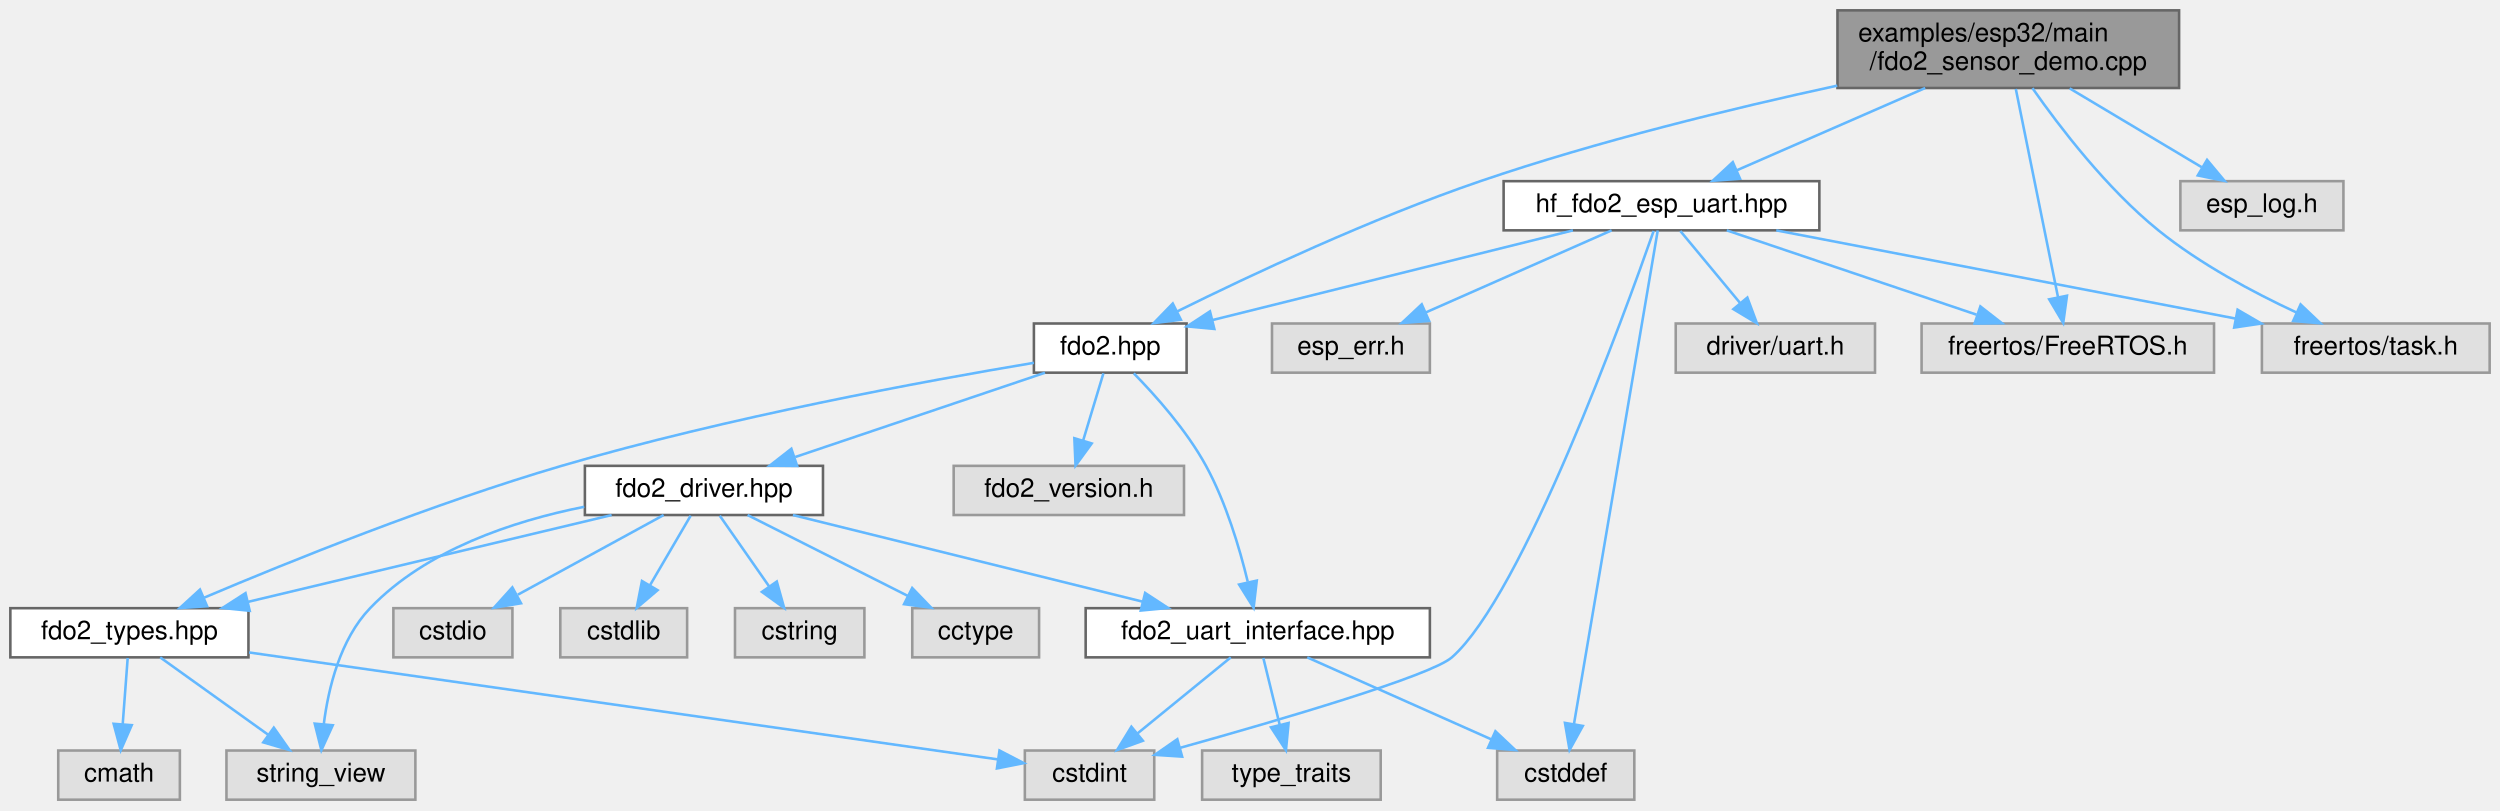
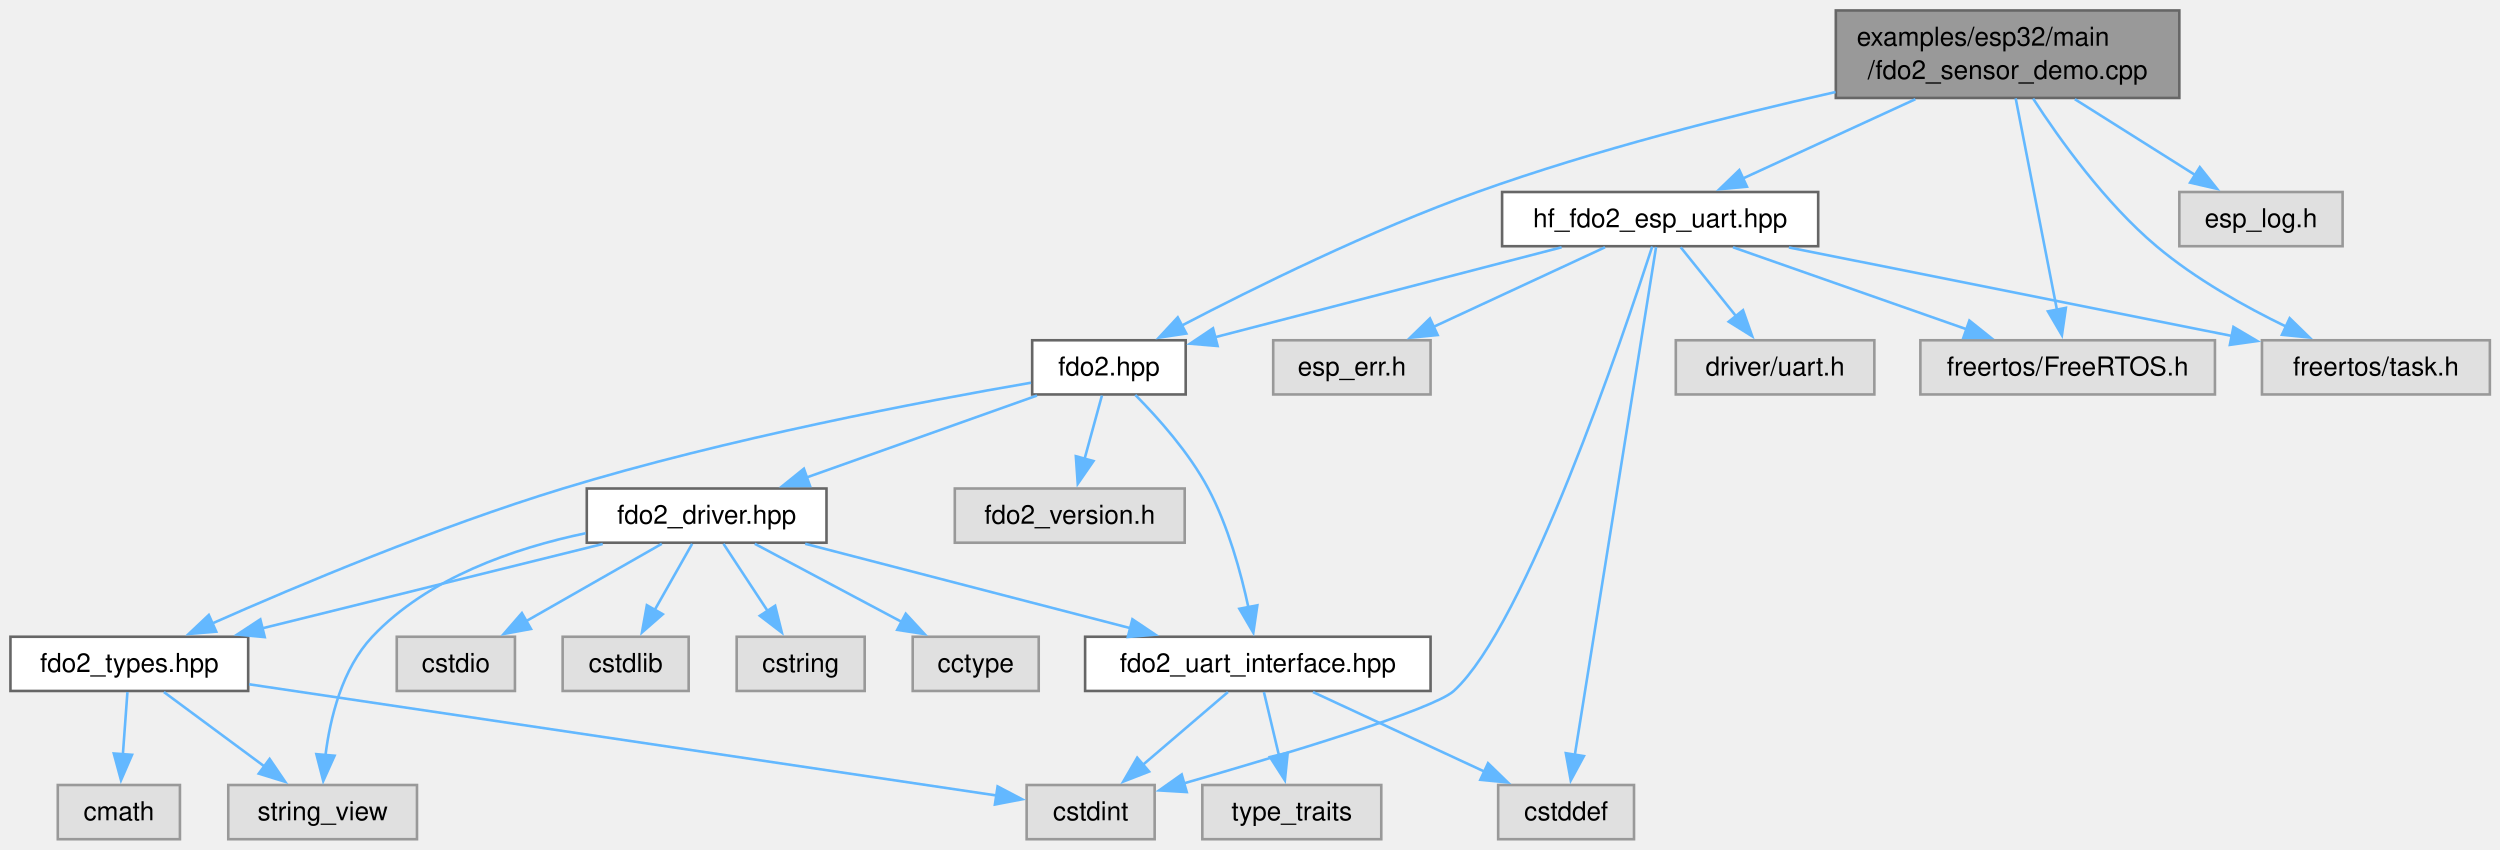
- <svg xmlns="http://www.w3.org/2000/svg" xmlns:xlink="http://www.w3.org/1999/xlink" width="966pt" height="313pt" viewBox="0.00 0.00 966.00 313.00">
-   <g id="graph0" class="graph" transform="scale(1 1) rotate(0) translate(4 309)">
+ <svg xmlns="http://www.w3.org/2000/svg" xmlns:xlink="http://www.w3.org/1999/xlink" width="957pt" height="325pt" viewBox="0.00 0.00 957.00 325.00">
+   <g id="graph0" class="graph" transform="scale(1 1) rotate(0) translate(4 321.25)">
    <g id="Node000001" class="node">
      <g id="a_Node000001">
        <a xlink:title=" ">
-           <polygon fill="#999999" stroke="#666666" points="838,-305 706,-305 706,-275 838,-275 838,-305" />
-           <text text-anchor="start" x="714" y="-293" font-family="Helvetica,sans-Serif" font-size="10.00">examples/esp32/main</text>
-           <text text-anchor="middle" x="772" y="-282" font-family="Helvetica,sans-Serif" font-size="10.00">/fdo2_sensor_demo.cpp</text>
+           <polygon fill="#999999" stroke="#666666" points="830.25,-317.25 698.75,-317.25 698.75,-283.75 830.25,-283.75 830.25,-317.25" />
+           <text xml:space="preserve" text-anchor="start" x="706.75" y="-303.75" font-family="Helvetica,sans-Serif" font-size="10.00">examples/esp32/main</text>
+           <text xml:space="preserve" text-anchor="middle" x="764.5" y="-291" font-family="Helvetica,sans-Serif" font-size="10.00">/fdo2_sensor_demo.cpp</text>
        </a>
      </g>
    </g>
    <g id="Node000002" class="node">
      <g id="a_Node000002">
        <a xlink:href="fdo2_8hpp.html" target="_top" xlink:title="Umbrella header for the HF-FDO2 (FDO2-G2) UART driver.">
-           <polygon fill="white" stroke="#666666" points="454.5,-184 395.5,-184 395.5,-165 454.5,-165 454.5,-184" />
-           <text text-anchor="middle" x="425" y="-172" font-family="Helvetica,sans-Serif" font-size="10.00">fdo2.hpp</text>
+           <polygon fill="white" stroke="#666666" points="449.88,-191 391.12,-191 391.12,-170.25 449.88,-170.25 449.88,-191" />
+           <text xml:space="preserve" text-anchor="middle" x="420.5" y="-177.5" font-family="Helvetica,sans-Serif" font-size="10.00">fdo2.hpp</text>
        </a>
      </g>
    </g>
    <g id="edge1_Node000001_Node000002" class="edge">
      <g id="a_edge1_Node000001_Node000002">
        <a xlink:title=" ">
-           <path fill="none" stroke="#63b8ff" d="M705.92,-275.92C665.56,-267.17 613.21,-254.44 568,-239 525.92,-224.63 479.18,-202.67 450.95,-188.71" />
-           <polygon fill="#63b8ff" stroke="#63b8ff" points="452.29,-185.46 441.78,-184.13 449.16,-191.72 452.29,-185.46" />
+           <path fill="none" stroke="#63b8ff" d="M698.65,-286.03C658.46,-277 606.35,-263.82 561.5,-247.75 520.87,-233.19 476.1,-211.08 448.14,-196.5" />
+           <polygon fill="#63b8ff" stroke="#63b8ff" points="450.11,-193.58 439.63,-192.01 446.84,-199.77 450.11,-193.58" />
        </a>
      </g>
    </g>
    <g id="Node000016" class="node">
      <g id="a_Node000016">
        <a xlink:href="hf__fdo2__esp__uart_8hpp.html" target="_top" xlink:title="Reusable ESP-IDF UART transport for fdo2::Driver (CRTP, zero virtual calls).">
-           <polygon fill="white" stroke="#666666" points="699,-239 577,-239 577,-220 699,-220 699,-239" />
-           <text text-anchor="middle" x="638" y="-227" font-family="Helvetica,sans-Serif" font-size="10.00">hf_fdo2_esp_uart.hpp</text>
+           <polygon fill="white" stroke="#666666" points="692,-247.75 571,-247.75 571,-227 692,-227 692,-247.75" />
+           <text xml:space="preserve" text-anchor="middle" x="631.5" y="-234.25" font-family="Helvetica,sans-Serif" font-size="10.00">hf_fdo2_esp_uart.hpp</text>
        </a>
      </g>
    </g>
    <g id="edge19_Node000001_Node000016" class="edge">
      <g id="a_edge19_Node000001_Node000016">
        <a xlink:title=" ">
-           <path fill="none" stroke="#63b8ff" d="M739.9,-274.99C717.75,-265.31 688.52,-252.56 667.05,-243.18" />
-           <polygon fill="#63b8ff" stroke="#63b8ff" points="668.35,-239.93 657.79,-239.14 665.55,-246.35 668.35,-239.93" />
+           <path fill="none" stroke="#63b8ff" d="M729.21,-283.28C708.69,-273.85 683.04,-262.06 663.18,-252.93" />
+           <polygon fill="#63b8ff" stroke="#63b8ff" points="664.73,-249.79 654.18,-248.8 661.8,-256.15 664.73,-249.79" />
        </a>
      </g>
    </g>
    <g id="Node000019" class="node">
      <g id="a_Node000019">
        <a xlink:title=" ">
-           <polygon fill="#e0e0e0" stroke="#999999" points="851.5,-184 738.5,-184 738.5,-165 851.5,-165 851.5,-184" />
-           <text text-anchor="middle" x="795" y="-172" font-family="Helvetica,sans-Serif" font-size="10.00">freertos/FreeRTOS.h</text>
+           <polygon fill="#e0e0e0" stroke="#999999" points="843.88,-191 731.12,-191 731.12,-170.25 843.88,-170.25 843.88,-191" />
+           <text xml:space="preserve" text-anchor="middle" x="787.5" y="-177.5" font-family="Helvetica,sans-Serif" font-size="10.00">freertos/FreeRTOS.h</text>
        </a>
      </g>
    </g>
    <g id="edge28_Node000001_Node000019" class="edge">
      <g id="a_edge28_Node000001_Node000019">
        <a xlink:title=" ">
-           <path fill="none" stroke="#63b8ff" d="M774.91,-274.63C779.05,-254.21 786.63,-216.81 791.2,-194.24" />
-           <polygon fill="#63b8ff" stroke="#63b8ff" points="794.68,-194.73 793.23,-184.23 787.81,-193.34 794.68,-194.73" />
+           <path fill="none" stroke="#63b8ff" d="M767.6,-283.6C771.7,-262.62 778.92,-225.62 783.44,-202.43" />
+           <polygon fill="#63b8ff" stroke="#63b8ff" points="786.82,-203.4 785.3,-192.92 779.95,-202.06 786.82,-203.4" />
        </a>
      </g>
    </g>
    <g id="Node000020" class="node">
      <g id="a_Node000020">
        <a xlink:title=" ">
-           <polygon fill="#e0e0e0" stroke="#999999" points="958,-184 870,-184 870,-165 958,-165 958,-184" />
-           <text text-anchor="middle" x="914" y="-172" font-family="Helvetica,sans-Serif" font-size="10.00">freertos/task.h</text>
+           <polygon fill="#e0e0e0" stroke="#999999" points="949.12,-191 861.88,-191 861.88,-170.25 949.12,-170.25 949.12,-191" />
+           <text xml:space="preserve" text-anchor="middle" x="905.5" y="-177.5" font-family="Helvetica,sans-Serif" font-size="10.00">freertos/task.h</text>
        </a>
      </g>
    </g>
    <g id="edge29_Node000001_Node000020" class="edge">
      <g id="a_edge29_Node000001_Node000020">
        <a xlink:title=" ">
-           <path fill="none" stroke="#63b8ff" d="M781.35,-274.92C791.85,-259.91 810.04,-236.13 830,-220 846.1,-207 866.58,-196.06 883.29,-188.28" />
-           <polygon fill="#63b8ff" stroke="#63b8ff" points="884.95,-191.37 892.63,-184.07 882.07,-184.98 884.95,-191.37" />
+           <path fill="none" stroke="#63b8ff" d="M774.27,-283.52C784.54,-267.7 801.9,-243.5 821.5,-227 836.37,-214.48 855.25,-203.9 871.34,-196.12" />
+           <polygon fill="#63b8ff" stroke="#63b8ff" points="872.49,-199.45 880.07,-192.06 869.53,-193.1 872.49,-199.45" />
        </a>
      </g>
    </g>
    <g id="Node000021" class="node">
      <g id="a_Node000021">
        <a xlink:title=" ">
-           <polygon fill="#e0e0e0" stroke="#999999" points="901.5,-239 838.5,-239 838.5,-220 901.5,-220 901.5,-239" />
-           <text text-anchor="middle" x="870" y="-227" font-family="Helvetica,sans-Serif" font-size="10.00">esp_log.h</text>
+           <polygon fill="#e0e0e0" stroke="#999999" points="892.75,-247.75 830.25,-247.75 830.25,-227 892.75,-227 892.75,-247.75" />
+           <text xml:space="preserve" text-anchor="middle" x="861.5" y="-234.25" font-family="Helvetica,sans-Serif" font-size="10.00">esp_log.h</text>
        </a>
      </g>
    </g>
    <g id="edge27_Node000001_Node000021" class="edge">
      <g id="a_edge27_Node000001_Node000021">
        <a xlink:title=" ">
-           <path fill="none" stroke="#63b8ff" d="M795.72,-274.84C811.2,-265.6 831.32,-253.59 846.71,-244.4" />
-           <polygon fill="#63b8ff" stroke="#63b8ff" points="848.81,-247.23 855.6,-239.09 845.22,-241.21 848.81,-247.23" />
+           <path fill="none" stroke="#63b8ff" d="M790.24,-283.28C804.51,-274.29 822.18,-263.15 836.36,-254.22" />
+           <polygon fill="#63b8ff" stroke="#63b8ff" points="838.09,-257.26 844.68,-248.97 834.36,-251.34 838.09,-257.26" />
        </a>
      </g>
    </g>
    <g id="Node000003" class="node">
      <g id="a_Node000003">
        <a xlink:href="fdo2__uart__interface_8hpp.html" target="_top" xlink:title="CRTP byte transport for the PyroScience Unified Protocol (PSUP).">
-           <polygon fill="white" stroke="#666666" points="548.5,-74 415.5,-74 415.5,-55 548.5,-55 548.5,-74" />
-           <text text-anchor="middle" x="482" y="-62" font-family="Helvetica,sans-Serif" font-size="10.00">fdo2_uart_interface.hpp</text>
+           <polygon fill="white" stroke="#666666" points="543.62,-77.5 411.38,-77.5 411.38,-56.75 543.62,-56.75 543.62,-77.5" />
+           <text xml:space="preserve" text-anchor="middle" x="477.5" y="-64" font-family="Helvetica,sans-Serif" font-size="10.00">fdo2_uart_interface.hpp</text>
        </a>
      </g>
    </g>
    <g id="edge2_Node000002_Node000003" class="edge">
      <g id="a_edge2_Node000002_Node000003">
        <a xlink:title=" ">
-           <path fill="none" stroke="#63b8ff" d="M434.09,-164.73C442.4,-156.27 454.49,-142.76 462,-129 469.71,-114.87 474.95,-97.33 478.12,-84.27" />
-           <polygon fill="#63b8ff" stroke="#63b8ff" points="481.62,-84.66 480.39,-74.14 474.79,-83.13 481.62,-84.66" />
+           <path fill="none" stroke="#63b8ff" d="M430.59,-170.07C439.15,-161.45 451.17,-148.04 458.5,-134.25 466.14,-119.88 471.03,-102.07 473.93,-88.55" />
+           <polygon fill="#63b8ff" stroke="#63b8ff" points="477.31,-89.54 475.77,-79.06 470.43,-88.21 477.31,-89.54" />
        </a>
      </g>
    </g>
    <g id="Node000007" class="node">
      <g id="a_Node000007">
        <a xlink:href="fdo2__types_8hpp.html" target="_top" xlink:title="FDO2-G2 UART types, scaling, and status decoding (PyroScience data sheet v5).">
-           <polygon fill="white" stroke="#666666" points="92,-74 0,-74 0,-55 92,-55 92,-74" />
-           <text text-anchor="middle" x="46" y="-62" font-family="Helvetica,sans-Serif" font-size="10.00">fdo2_types.hpp</text>
+           <polygon fill="white" stroke="#666666" points="91,-77.5 0,-77.5 0,-56.75 91,-56.75 91,-77.5" />
+           <text xml:space="preserve" text-anchor="middle" x="45.5" y="-64" font-family="Helvetica,sans-Serif" font-size="10.00">fdo2_types.hpp</text>
        </a>
      </g>
    </g>
    <g id="edge6_Node000002_Node000007" class="edge">
      <g id="a_edge6_Node000002_Node000007">
        <a xlink:title=" ">
-           <path fill="none" stroke="#63b8ff" d="M395.49,-168.81C354.2,-161.91 277.06,-147.78 213,-129 163.5,-114.49 107.84,-92.04 74.91,-78.08" />
-           <polygon fill="#63b8ff" stroke="#63b8ff" points="76.02,-74.75 65.45,-74.04 73.27,-81.19 76.02,-74.75" />
+           <path fill="none" stroke="#63b8ff" d="M390.68,-174.75C349.78,-167.71 274.18,-153.39 211.5,-134.25 163.65,-119.64 110.21,-97.19 77.21,-82.58" />
+           <polygon fill="#63b8ff" stroke="#63b8ff" points="78.78,-79.45 68.23,-78.57 75.93,-85.84 78.78,-79.45" />
        </a>
      </g>
    </g>
    <g id="Node000010" class="node">
      <g id="a_Node000010">
        <a xlink:href="fdo2__driver_8hpp.html" target="_top" xlink:title="FDO2-G2 UART command client (PyroScience data sheet v5, §4).">
-           <polygon fill="white" stroke="#666666" points="314,-129 222,-129 222,-110 314,-110 314,-129" />
-           <text text-anchor="middle" x="268" y="-117" font-family="Helvetica,sans-Serif" font-size="10.00">fdo2_driver.hpp</text>
+           <polygon fill="white" stroke="#666666" points="312.38,-134.25 220.62,-134.25 220.62,-113.5 312.38,-113.5 312.38,-134.25" />
+           <text xml:space="preserve" text-anchor="middle" x="266.5" y="-120.75" font-family="Helvetica,sans-Serif" font-size="10.00">fdo2_driver.hpp</text>
        </a>
      </g>
    </g>
    <g id="edge10_Node000002_Node000010" class="edge">
      <g id="a_edge10_Node000002_Node000010">
        <a xlink:title=" ">
-           <path fill="none" stroke="#63b8ff" d="M399.78,-164.98C373.64,-156.16 332.6,-142.31 303.27,-132.41" />
-           <polygon fill="#63b8ff" stroke="#63b8ff" points="304.02,-128.96 293.42,-129.08 301.78,-135.6 304.02,-128.96" />
+           <path fill="none" stroke="#63b8ff" d="M392.97,-169.84C368.41,-161.11 332.2,-148.23 304.82,-138.5" />
+           <polygon fill="#63b8ff" stroke="#63b8ff" points="306.07,-135.23 295.48,-135.18 303.73,-141.83 306.07,-135.23" />
        </a>
      </g>
    </g>
    <g id="Node000015" class="node">
      <g id="a_Node000015">
        <a xlink:title=" ">
-           <polygon fill="#e0e0e0" stroke="#999999" points="453.5,-129 364.5,-129 364.5,-110 453.5,-110 453.5,-129" />
-           <text text-anchor="middle" x="409" y="-117" font-family="Helvetica,sans-Serif" font-size="10.00">fdo2_version.h</text>
+           <polygon fill="#e0e0e0" stroke="#999999" points="449.5,-134.25 361.5,-134.25 361.5,-113.5 449.5,-113.5 449.5,-134.25" />
+           <text xml:space="preserve" text-anchor="middle" x="405.5" y="-120.75" font-family="Helvetica,sans-Serif" font-size="10.00">fdo2_version.h</text>
        </a>
      </g>
    </g>
    <g id="edge18_Node000002_Node000015" class="edge">
      <g id="a_edge18_Node000002_Node000015">
        <a xlink:title=" ">
-           <path fill="none" stroke="#63b8ff" d="M422.36,-164.75C420.24,-157.72 417.19,-147.62 414.54,-138.84" />
-           <polygon fill="#63b8ff" stroke="#63b8ff" points="417.83,-137.65 411.59,-129.09 411.13,-139.67 417.83,-137.65" />
+           <path fill="none" stroke="#63b8ff" d="M417.82,-169.84C415.96,-163.06 413.42,-153.8 411.13,-145.44" />
+           <polygon fill="#63b8ff" stroke="#63b8ff" points="414.58,-144.76 408.56,-136.04 407.83,-146.61 414.58,-144.76" />
        </a>
      </g>
    </g>
    <g id="Node000004" class="node">
      <g id="a_Node000004">
        <a xlink:title=" ">
-           <polygon fill="#e0e0e0" stroke="#999999" points="627.5,-19 574.5,-19 574.5,0 627.5,0 627.5,-19" />
-           <text text-anchor="middle" x="601" y="-7" font-family="Helvetica,sans-Serif" font-size="10.00">cstddef</text>
+           <polygon fill="#e0e0e0" stroke="#999999" points="621.5,-20.75 569.5,-20.75 569.5,0 621.5,0 621.5,-20.75" />
+           <text xml:space="preserve" text-anchor="middle" x="595.5" y="-7.25" font-family="Helvetica,sans-Serif" font-size="10.00">cstddef</text>
        </a>
      </g>
    </g>
    <g id="edge3_Node000003_Node000004" class="edge">
      <g id="a_edge3_Node000003_Node000004">
        <a xlink:title=" ">
-           <path fill="none" stroke="#63b8ff" d="M501.12,-54.98C520.35,-46.42 550.23,-33.11 572.31,-23.28" />
-           <polygon fill="#63b8ff" stroke="#63b8ff" points="573.82,-26.44 581.53,-19.17 570.97,-20.04 573.82,-26.44" />
+           <path fill="none" stroke="#63b8ff" d="M498.6,-56.34C516.89,-47.85 543.6,-35.45 564.36,-25.83" />
+           <polygon fill="#63b8ff" stroke="#63b8ff" points="565.62,-29.1 573.21,-21.72 562.67,-22.75 565.62,-29.1" />
        </a>
      </g>
    </g>
    <g id="Node000005" class="node">
      <g id="a_Node000005">
        <a xlink:title=" ">
-           <polygon fill="#e0e0e0" stroke="#999999" points="442,-19 392,-19 392,0 442,0 442,-19" />
-           <text text-anchor="middle" x="417" y="-7" font-family="Helvetica,sans-Serif" font-size="10.00">cstdint</text>
+           <polygon fill="#e0e0e0" stroke="#999999" points="438,-20.75 389,-20.75 389,0 438,0 438,-20.75" />
+           <text xml:space="preserve" text-anchor="middle" x="413.5" y="-7.25" font-family="Helvetica,sans-Serif" font-size="10.00">cstdint</text>
        </a>
      </g>
    </g>
    <g id="edge4_Node000003_Node000005" class="edge">
      <g id="a_edge4_Node000003_Node000005">
        <a xlink:title=" ">
-           <path fill="none" stroke="#63b8ff" d="M471.56,-54.98C461.85,-47.07 447.18,-35.11 435.5,-25.58" />
-           <polygon fill="#63b8ff" stroke="#63b8ff" points="437.6,-22.78 427.63,-19.17 433.17,-28.2 437.6,-22.78" />
+           <path fill="none" stroke="#63b8ff" d="M466.06,-56.34C457.05,-48.63 444.27,-37.7 433.57,-28.54" />
+           <polygon fill="#63b8ff" stroke="#63b8ff" points="435.87,-25.9 425.99,-22.06 431.32,-31.22 435.87,-25.9" />
        </a>
      </g>
    </g>
    <g id="Node000006" class="node">
      <g id="a_Node000006">
        <a xlink:title=" ">
-           <polygon fill="#e0e0e0" stroke="#999999" points="529.5,-19 460.5,-19 460.5,0 529.5,0 529.5,-19" />
-           <text text-anchor="middle" x="495" y="-7" font-family="Helvetica,sans-Serif" font-size="10.00">type_traits</text>
+           <polygon fill="#e0e0e0" stroke="#999999" points="524.75,-20.75 456.25,-20.75 456.25,0 524.75,0 524.75,-20.75" />
+           <text xml:space="preserve" text-anchor="middle" x="490.5" y="-7.25" font-family="Helvetica,sans-Serif" font-size="10.00">type_traits</text>
        </a>
      </g>
    </g>
    <g id="edge5_Node000003_Node000006" class="edge">
      <g id="a_edge5_Node000003_Node000006">
        <a xlink:title=" ">
-           <path fill="none" stroke="#63b8ff" d="M484.15,-54.75C485.87,-47.72 488.35,-37.62 490.5,-28.84" />
-           <polygon fill="#63b8ff" stroke="#63b8ff" points="493.91,-29.63 492.89,-19.09 487.11,-27.97 493.91,-29.63" />
+           <path fill="none" stroke="#63b8ff" d="M479.82,-56.34C481.41,-49.64 483.58,-40.51 485.55,-32.23" />
+           <polygon fill="#63b8ff" stroke="#63b8ff" points="488.94,-33.09 487.85,-22.55 482.13,-31.47 488.94,-33.09" />
        </a>
      </g>
    </g>
    <g id="edge8_Node000007_Node000005" class="edge">
      <g id="a_edge8_Node000007_Node000005">
        <a xlink:title=" ">
-           <path fill="none" stroke="#63b8ff" d="M92.24,-56.89C167.28,-46.17 313.98,-25.22 381.47,-15.58" />
-           <polygon fill="#63b8ff" stroke="#63b8ff" points="382.2,-19.01 391.6,-14.13 381.21,-12.08 382.2,-19.01" />
+           <path fill="none" stroke="#63b8ff" d="M91.36,-59.3C165.52,-48.27 310.23,-26.74 377.51,-16.73" />
+           <polygon fill="#63b8ff" stroke="#63b8ff" points="377.88,-20.21 387.26,-15.28 376.85,-13.29 377.88,-20.21" />
        </a>
      </g>
    </g>
    <g id="Node000008" class="node">
      <g id="a_Node000008">
        <a xlink:title=" ">
-           <polygon fill="#e0e0e0" stroke="#999999" points="65.5,-19 18.5,-19 18.5,0 65.5,0 65.5,-19" />
-           <text text-anchor="middle" x="42" y="-7" font-family="Helvetica,sans-Serif" font-size="10.00">cmath</text>
+           <polygon fill="#e0e0e0" stroke="#999999" points="64.88,-20.75 18.12,-20.75 18.12,0 64.88,0 64.88,-20.75" />
+           <text xml:space="preserve" text-anchor="middle" x="41.5" y="-7.25" font-family="Helvetica,sans-Serif" font-size="10.00">cmath</text>
        </a>
      </g>
    </g>
    <g id="edge7_Node000007_Node000008" class="edge">
      <g id="a_edge7_Node000007_Node000008">
        <a xlink:title=" ">
-           <path fill="none" stroke="#63b8ff" d="M45.34,-54.75C44.82,-47.8 44.06,-37.85 43.41,-29.13" />
-           <polygon fill="#63b8ff" stroke="#63b8ff" points="46.89,-28.8 42.65,-19.09 39.91,-29.32 46.89,-28.8" />
+           <path fill="none" stroke="#63b8ff" d="M44.78,-56.34C44.3,-49.72 43.64,-40.72 43.04,-32.52" />
+           <polygon fill="#63b8ff" stroke="#63b8ff" points="46.54,-32.31 42.32,-22.59 39.56,-32.82 46.54,-32.31" />
        </a>
      </g>
    </g>
    <g id="Node000009" class="node">
      <g id="a_Node000009">
        <a xlink:title=" ">
-           <polygon fill="#e0e0e0" stroke="#999999" points="156.5,-19 83.5,-19 83.5,0 156.5,0 156.5,-19" />
-           <text text-anchor="middle" x="120" y="-7" font-family="Helvetica,sans-Serif" font-size="10.00">string_view</text>
+           <polygon fill="#e0e0e0" stroke="#999999" points="155.62,-20.75 83.38,-20.75 83.38,0 155.62,0 155.62,-20.75" />
+           <text xml:space="preserve" text-anchor="middle" x="119.5" y="-7.25" font-family="Helvetica,sans-Serif" font-size="10.00">string_view</text>
        </a>
      </g>
    </g>
    <g id="edge9_Node000007_Node000009" class="edge">
      <g id="a_edge9_Node000007_Node000009">
        <a xlink:title=" ">
-           <path fill="none" stroke="#63b8ff" d="M57.89,-54.98C69.15,-46.92 86.29,-34.65 99.71,-25.03" />
-           <polygon fill="#63b8ff" stroke="#63b8ff" points="101.8,-27.84 107.89,-19.17 97.73,-22.15 101.8,-27.84" />
+           <path fill="none" stroke="#63b8ff" d="M58.73,-56.34C69.46,-48.4 84.82,-37.03 97.42,-27.71" />
+           <polygon fill="#63b8ff" stroke="#63b8ff" points="99.21,-30.74 105.17,-21.98 95.05,-25.11 99.21,-30.74" />
        </a>
      </g>
    </g>
    <g id="edge12_Node000010_Node000003" class="edge">
      <g id="a_edge12_Node000010_Node000003">
        <a xlink:title=" ">
-           <path fill="none" stroke="#63b8ff" d="M302.38,-109.98C339.09,-100.89 397.38,-86.46 437.55,-76.51" />
-           <polygon fill="#63b8ff" stroke="#63b8ff" points="438.48,-79.88 447.35,-74.08 436.8,-73.09 438.48,-79.88" />
+           <path fill="none" stroke="#63b8ff" d="M304.22,-113.09C339.07,-104.04 391.03,-90.56 428.96,-80.72" />
+           <polygon fill="#63b8ff" stroke="#63b8ff" points="429.48,-84.2 438.28,-78.3 427.73,-77.42 429.48,-84.2" />
        </a>
      </g>
    </g>
    <g id="edge11_Node000010_Node000007" class="edge">
      <g id="a_edge11_Node000010_Node000007">
        <a xlink:title=" ">
-           <path fill="none" stroke="#63b8ff" d="M232.33,-109.98C194.17,-100.87 133.53,-86.4 91.85,-76.45" />
-           <polygon fill="#63b8ff" stroke="#63b8ff" points="92.49,-73 81.95,-74.08 90.86,-79.81 92.49,-73" />
+           <path fill="none" stroke="#63b8ff" d="M226.73,-113.02C190.24,-103.98 135.97,-90.54 96.34,-80.72" />
+           <polygon fill="#63b8ff" stroke="#63b8ff" points="97.34,-77.36 86.79,-78.35 95.65,-84.16 97.34,-77.36" />
        </a>
      </g>
    </g>
    <g id="edge17_Node000010_Node000009" class="edge">
      <g id="a_edge17_Node000010_Node000009">
        <a xlink:title=" ">
-           <path fill="none" stroke="#63b8ff" d="M221.76,-113.18C194.27,-107.69 160.65,-96.57 139,-74 127.43,-61.94 122.88,-43.14 121.1,-29.12" />
-           <polygon fill="#63b8ff" stroke="#63b8ff" points="124.58,-28.76 120.18,-19.12 117.61,-29.39 124.58,-28.76" />
+           <path fill="none" stroke="#63b8ff" d="M220.2,-117.14C192.94,-111.44 159.75,-100.08 138.5,-77.5 126.98,-65.25 122.38,-46.48 120.58,-32.06" />
+           <polygon fill="#63b8ff" stroke="#63b8ff" points="124.08,-31.96 119.74,-22.3 117.11,-32.56 124.08,-31.96" />
        </a>
      </g>
    </g>
    <g id="Node000011" class="node">
      <g id="a_Node000011">
        <a xlink:title=" ">
-           <polygon fill="#e0e0e0" stroke="#999999" points="397.5,-74 348.5,-74 348.5,-55 397.5,-55 397.5,-74" />
-           <text text-anchor="middle" x="373" y="-62" font-family="Helvetica,sans-Serif" font-size="10.00">cctype</text>
+           <polygon fill="#e0e0e0" stroke="#999999" points="393.62,-77.5 345.38,-77.5 345.38,-56.75 393.62,-56.75 393.62,-77.5" />
+           <text xml:space="preserve" text-anchor="middle" x="369.5" y="-64" font-family="Helvetica,sans-Serif" font-size="10.00">cctype</text>
        </a>
      </g>
    </g>
    <g id="edge13_Node000010_Node000011" class="edge">
      <g id="a_edge13_Node000010_Node000011">
        <a xlink:title=" ">
-           <path fill="none" stroke="#63b8ff" d="M284.87,-109.98C301.61,-101.54 327.5,-88.47 346.89,-78.68" />
-           <polygon fill="#63b8ff" stroke="#63b8ff" points="348.47,-81.8 355.82,-74.17 345.32,-75.55 348.47,-81.8" />
+           <path fill="none" stroke="#63b8ff" d="M284.91,-113.09C300.59,-104.76 323.35,-92.66 341.31,-83.11" />
+           <polygon fill="#63b8ff" stroke="#63b8ff" points="342.72,-86.32 349.91,-78.54 339.44,-80.14 342.72,-86.32" />
        </a>
      </g>
    </g>
    <g id="Node000012" class="node">
      <g id="a_Node000012">
        <a xlink:title=" ">
-           <polygon fill="#e0e0e0" stroke="#999999" points="194,-74 148,-74 148,-55 194,-55 194,-74" />
-           <text text-anchor="middle" x="171" y="-62" font-family="Helvetica,sans-Serif" font-size="10.00">cstdio</text>
+           <polygon fill="#e0e0e0" stroke="#999999" points="193.12,-77.5 147.88,-77.5 147.88,-56.75 193.12,-56.75 193.12,-77.5" />
+           <text xml:space="preserve" text-anchor="middle" x="170.5" y="-64" font-family="Helvetica,sans-Serif" font-size="10.00">cstdio</text>
        </a>
      </g>
    </g>
    <g id="edge14_Node000010_Node000012" class="edge">
      <g id="a_edge14_Node000010_Node000012">
        <a xlink:title=" ">
-           <path fill="none" stroke="#63b8ff" d="M252.42,-109.98C237.23,-101.69 213.9,-88.94 196.1,-79.22" />
-           <polygon fill="#63b8ff" stroke="#63b8ff" points="197.32,-75.89 186.87,-74.17 193.97,-82.04 197.32,-75.89" />
+           <path fill="none" stroke="#63b8ff" d="M249.34,-113.09C234.87,-104.83 213.91,-92.88 197.24,-83.38" />
+           <polygon fill="#63b8ff" stroke="#63b8ff" points="199.25,-80.49 188.83,-78.58 195.78,-86.57 199.25,-80.49" />
        </a>
      </g>
    </g>
    <g id="Node000013" class="node">
      <g id="a_Node000013">
        <a xlink:title=" ">
-           <polygon fill="#e0e0e0" stroke="#999999" points="261.5,-74 212.5,-74 212.5,-55 261.5,-55 261.5,-74" />
-           <text text-anchor="middle" x="237" y="-62" font-family="Helvetica,sans-Serif" font-size="10.00">cstdlib</text>
+           <polygon fill="#e0e0e0" stroke="#999999" points="259.62,-77.5 211.38,-77.5 211.38,-56.75 259.62,-56.75 259.62,-77.5" />
+           <text xml:space="preserve" text-anchor="middle" x="235.5" y="-64" font-family="Helvetica,sans-Serif" font-size="10.00">cstdlib</text>
        </a>
      </g>
    </g>
    <g id="edge15_Node000010_Node000013" class="edge">
      <g id="a_edge15_Node000010_Node000013">
        <a xlink:title=" ">
-           <path fill="none" stroke="#63b8ff" d="M262.88,-109.75C258.64,-102.49 252.47,-91.95 247.22,-82.98" />
-           <polygon fill="#63b8ff" stroke="#63b8ff" points="250.09,-80.95 242.02,-74.09 244.05,-84.49 250.09,-80.95" />
+           <path fill="none" stroke="#63b8ff" d="M260.96,-113.09C256.99,-106.08 251.51,-96.41 246.66,-87.83" />
+           <polygon fill="#63b8ff" stroke="#63b8ff" points="249.71,-86.12 241.74,-79.15 243.62,-89.57 249.71,-86.12" />
        </a>
      </g>
    </g>
    <g id="Node000014" class="node">
      <g id="a_Node000014">
        <a xlink:title=" ">
-           <polygon fill="#e0e0e0" stroke="#999999" points="330,-74 280,-74 280,-55 330,-55 330,-74" />
-           <text text-anchor="middle" x="305" y="-62" font-family="Helvetica,sans-Serif" font-size="10.00">cstring</text>
+           <polygon fill="#e0e0e0" stroke="#999999" points="327,-77.5 278,-77.5 278,-56.75 327,-56.75 327,-77.5" />
+           <text xml:space="preserve" text-anchor="middle" x="302.5" y="-64" font-family="Helvetica,sans-Serif" font-size="10.00">cstring</text>
        </a>
      </g>
    </g>
    <g id="edge16_Node000010_Node000014" class="edge">
      <g id="a_edge16_Node000010_Node000014">
        <a xlink:title=" ">
-           <path fill="none" stroke="#63b8ff" d="M274.11,-109.75C279.28,-102.34 286.85,-91.5 293.19,-82.41" />
-           <polygon fill="#63b8ff" stroke="#63b8ff" points="296.15,-84.29 299,-74.09 290.41,-80.29 296.15,-84.29" />
+           <path fill="none" stroke="#63b8ff" d="M272.94,-113.09C277.65,-105.92 284.19,-95.98 289.92,-87.26" />
+           <polygon fill="#63b8ff" stroke="#63b8ff" points="292.72,-89.37 295.29,-79.09 286.87,-85.53 292.72,-89.37" />
        </a>
      </g>
    </g>
    <g id="edge20_Node000016_Node000002" class="edge">
      <g id="a_edge20_Node000016_Node000002">
        <a xlink:title=" ">
-           <path fill="none" stroke="#63b8ff" d="M603.78,-219.98C565.81,-210.54 504.62,-195.31 464.61,-185.36" />
-           <polygon fill="#63b8ff" stroke="#63b8ff" points="465.22,-181.9 454.67,-182.88 463.53,-188.69 465.22,-181.9" />
+           <path fill="none" stroke="#63b8ff" d="M593.78,-226.59C556.34,-216.87 499.16,-202.03 460.83,-192.09" />
+           <polygon fill="#63b8ff" stroke="#63b8ff" points="462.1,-188.8 451.54,-189.68 460.34,-195.58 462.1,-188.8" />
        </a>
      </g>
    </g>
    <g id="edge25_Node000016_Node000004" class="edge">
      <g id="a_edge25_Node000016_Node000004">
        <a xlink:title=" ">
-           <path fill="none" stroke="#63b8ff" d="M636.55,-219.95C631.11,-187.88 611.81,-74.2 604.16,-29.12" />
-           <polygon fill="#63b8ff" stroke="#63b8ff" points="607.6,-28.5 602.48,-19.22 600.7,-29.67 607.6,-28.5" />
+           <path fill="none" stroke="#63b8ff" d="M629.95,-226.71C624.54,-192.88 606.38,-79.36 598.83,-32.19" />
+           <polygon fill="#63b8ff" stroke="#63b8ff" points="602.32,-31.82 597.28,-22.5 595.4,-32.93 602.32,-31.82" />
        </a>
      </g>
    </g>
    <g id="edge26_Node000016_Node000005" class="edge">
      <g id="a_edge26_Node000016_Node000005">
        <a xlink:title=" ">
-           <path fill="none" stroke="#63b8ff" d="M634.97,-219.75C623.82,-187.92 584.22,-78.92 557,-55 548.93,-47.91 490.87,-30.88 452.09,-20.07" />
-           <polygon fill="#63b8ff" stroke="#63b8ff" points="452.78,-16.63 442.21,-17.33 450.91,-23.37 452.78,-16.63" />
+           <path fill="none" stroke="#63b8ff" d="M628.47,-226.87C617.61,-193.37 579.9,-81.56 552.5,-56.75 544.62,-49.62 487.57,-32.4 449.05,-21.34" />
+           <polygon fill="#63b8ff" stroke="#63b8ff" points="450.28,-18.05 439.7,-18.68 448.36,-24.79 450.28,-18.05" />
        </a>
      </g>
    </g>
    <g id="Node000017" class="node">
      <g id="a_Node000017">
        <a xlink:title=" ">
-           <polygon fill="#e0e0e0" stroke="#999999" points="720.5,-184 643.5,-184 643.5,-165 720.5,-165 720.5,-184" />
-           <text text-anchor="middle" x="682" y="-172" font-family="Helvetica,sans-Serif" font-size="10.00">driver/uart.h</text>
+           <polygon fill="#e0e0e0" stroke="#999999" points="713.5,-191 637.5,-191 637.5,-170.25 713.5,-170.25 713.5,-191" />
+           <text xml:space="preserve" text-anchor="middle" x="675.5" y="-177.5" font-family="Helvetica,sans-Serif" font-size="10.00">driver/uart.h</text>
        </a>
      </g>
    </g>
    <g id="edge21_Node000016_Node000017" class="edge">
      <g id="a_edge21_Node000016_Node000017">
        <a xlink:title=" ">
-           <path fill="none" stroke="#63b8ff" d="M645.27,-219.75C651.54,-212.18 660.79,-201.05 668.43,-191.84" />
-           <polygon fill="#63b8ff" stroke="#63b8ff" points="671.17,-194.02 674.87,-184.09 665.79,-189.55 671.17,-194.02" />
+           <path fill="none" stroke="#63b8ff" d="M639.37,-226.59C645.25,-219.27 653.47,-209.04 660.58,-200.19" />
+           <polygon fill="#63b8ff" stroke="#63b8ff" points="663.22,-202.5 666.75,-192.51 657.76,-198.11 663.22,-202.5" />
        </a>
      </g>
    </g>
    <g id="Node000018" class="node">
      <g id="a_Node000018">
        <a xlink:title=" ">
-           <polygon fill="#e0e0e0" stroke="#999999" points="548.5,-184 487.5,-184 487.5,-165 548.5,-165 548.5,-184" />
-           <text text-anchor="middle" x="518" y="-172" font-family="Helvetica,sans-Serif" font-size="10.00">esp_err.h</text>
+           <polygon fill="#e0e0e0" stroke="#999999" points="543.62,-191 483.38,-191 483.38,-170.25 543.62,-170.25 543.62,-191" />
+           <text xml:space="preserve" text-anchor="middle" x="513.5" y="-177.5" font-family="Helvetica,sans-Serif" font-size="10.00">esp_err.h</text>
        </a>
      </g>
    </g>
    <g id="edge22_Node000016_Node000018" class="edge">
      <g id="a_edge22_Node000016_Node000018">
        <a xlink:title=" ">
-           <path fill="none" stroke="#63b8ff" d="M618.72,-219.98C599.33,-211.42 569.19,-198.11 546.93,-188.28" />
-           <polygon fill="#63b8ff" stroke="#63b8ff" points="548.19,-185.01 537.63,-184.17 545.36,-191.41 548.19,-185.01" />
+           <path fill="none" stroke="#63b8ff" d="M610.4,-226.59C592.11,-218.1 565.4,-205.7 544.64,-196.08" />
+           <polygon fill="#63b8ff" stroke="#63b8ff" points="546.33,-193 535.79,-191.97 543.38,-199.35 546.33,-193" />
        </a>
      </g>
    </g>
    <g id="edge23_Node000016_Node000019" class="edge">
      <g id="a_edge23_Node000016_Node000019">
        <a xlink:title=" ">
-           <path fill="none" stroke="#63b8ff" d="M663.22,-219.98C689.36,-211.16 730.4,-197.31 759.73,-187.41" />
-           <polygon fill="#63b8ff" stroke="#63b8ff" points="761.22,-190.6 769.58,-184.08 758.98,-183.96 761.22,-190.6" />
+           <path fill="none" stroke="#63b8ff" d="M659.39,-226.59C684.38,-217.82 721.27,-204.87 749.06,-195.12" />
+           <polygon fill="#63b8ff" stroke="#63b8ff" points="749.88,-198.54 758.16,-191.92 747.57,-191.93 749.88,-198.54" />
        </a>
      </g>
    </g>
    <g id="edge24_Node000016_Node000020" class="edge">
      <g id="a_edge24_Node000016_Node000020">
        <a xlink:title=" ">
-           <path fill="none" stroke="#63b8ff" d="M682.34,-219.98C730.63,-210.71 807.88,-195.88 859.75,-185.92" />
-           <polygon fill="#63b8ff" stroke="#63b8ff" points="860.61,-189.32 869.77,-183.99 859.29,-182.44 860.61,-189.32" />
+           <path fill="none" stroke="#63b8ff" d="M680.8,-226.52C728.54,-216.98 800.8,-202.55 850.41,-192.63" />
+           <polygon fill="#63b8ff" stroke="#63b8ff" points="850.96,-196.09 860.08,-190.7 849.59,-189.23 850.96,-196.09" />
        </a>
      </g>
    </g>
  </g>
</svg>
